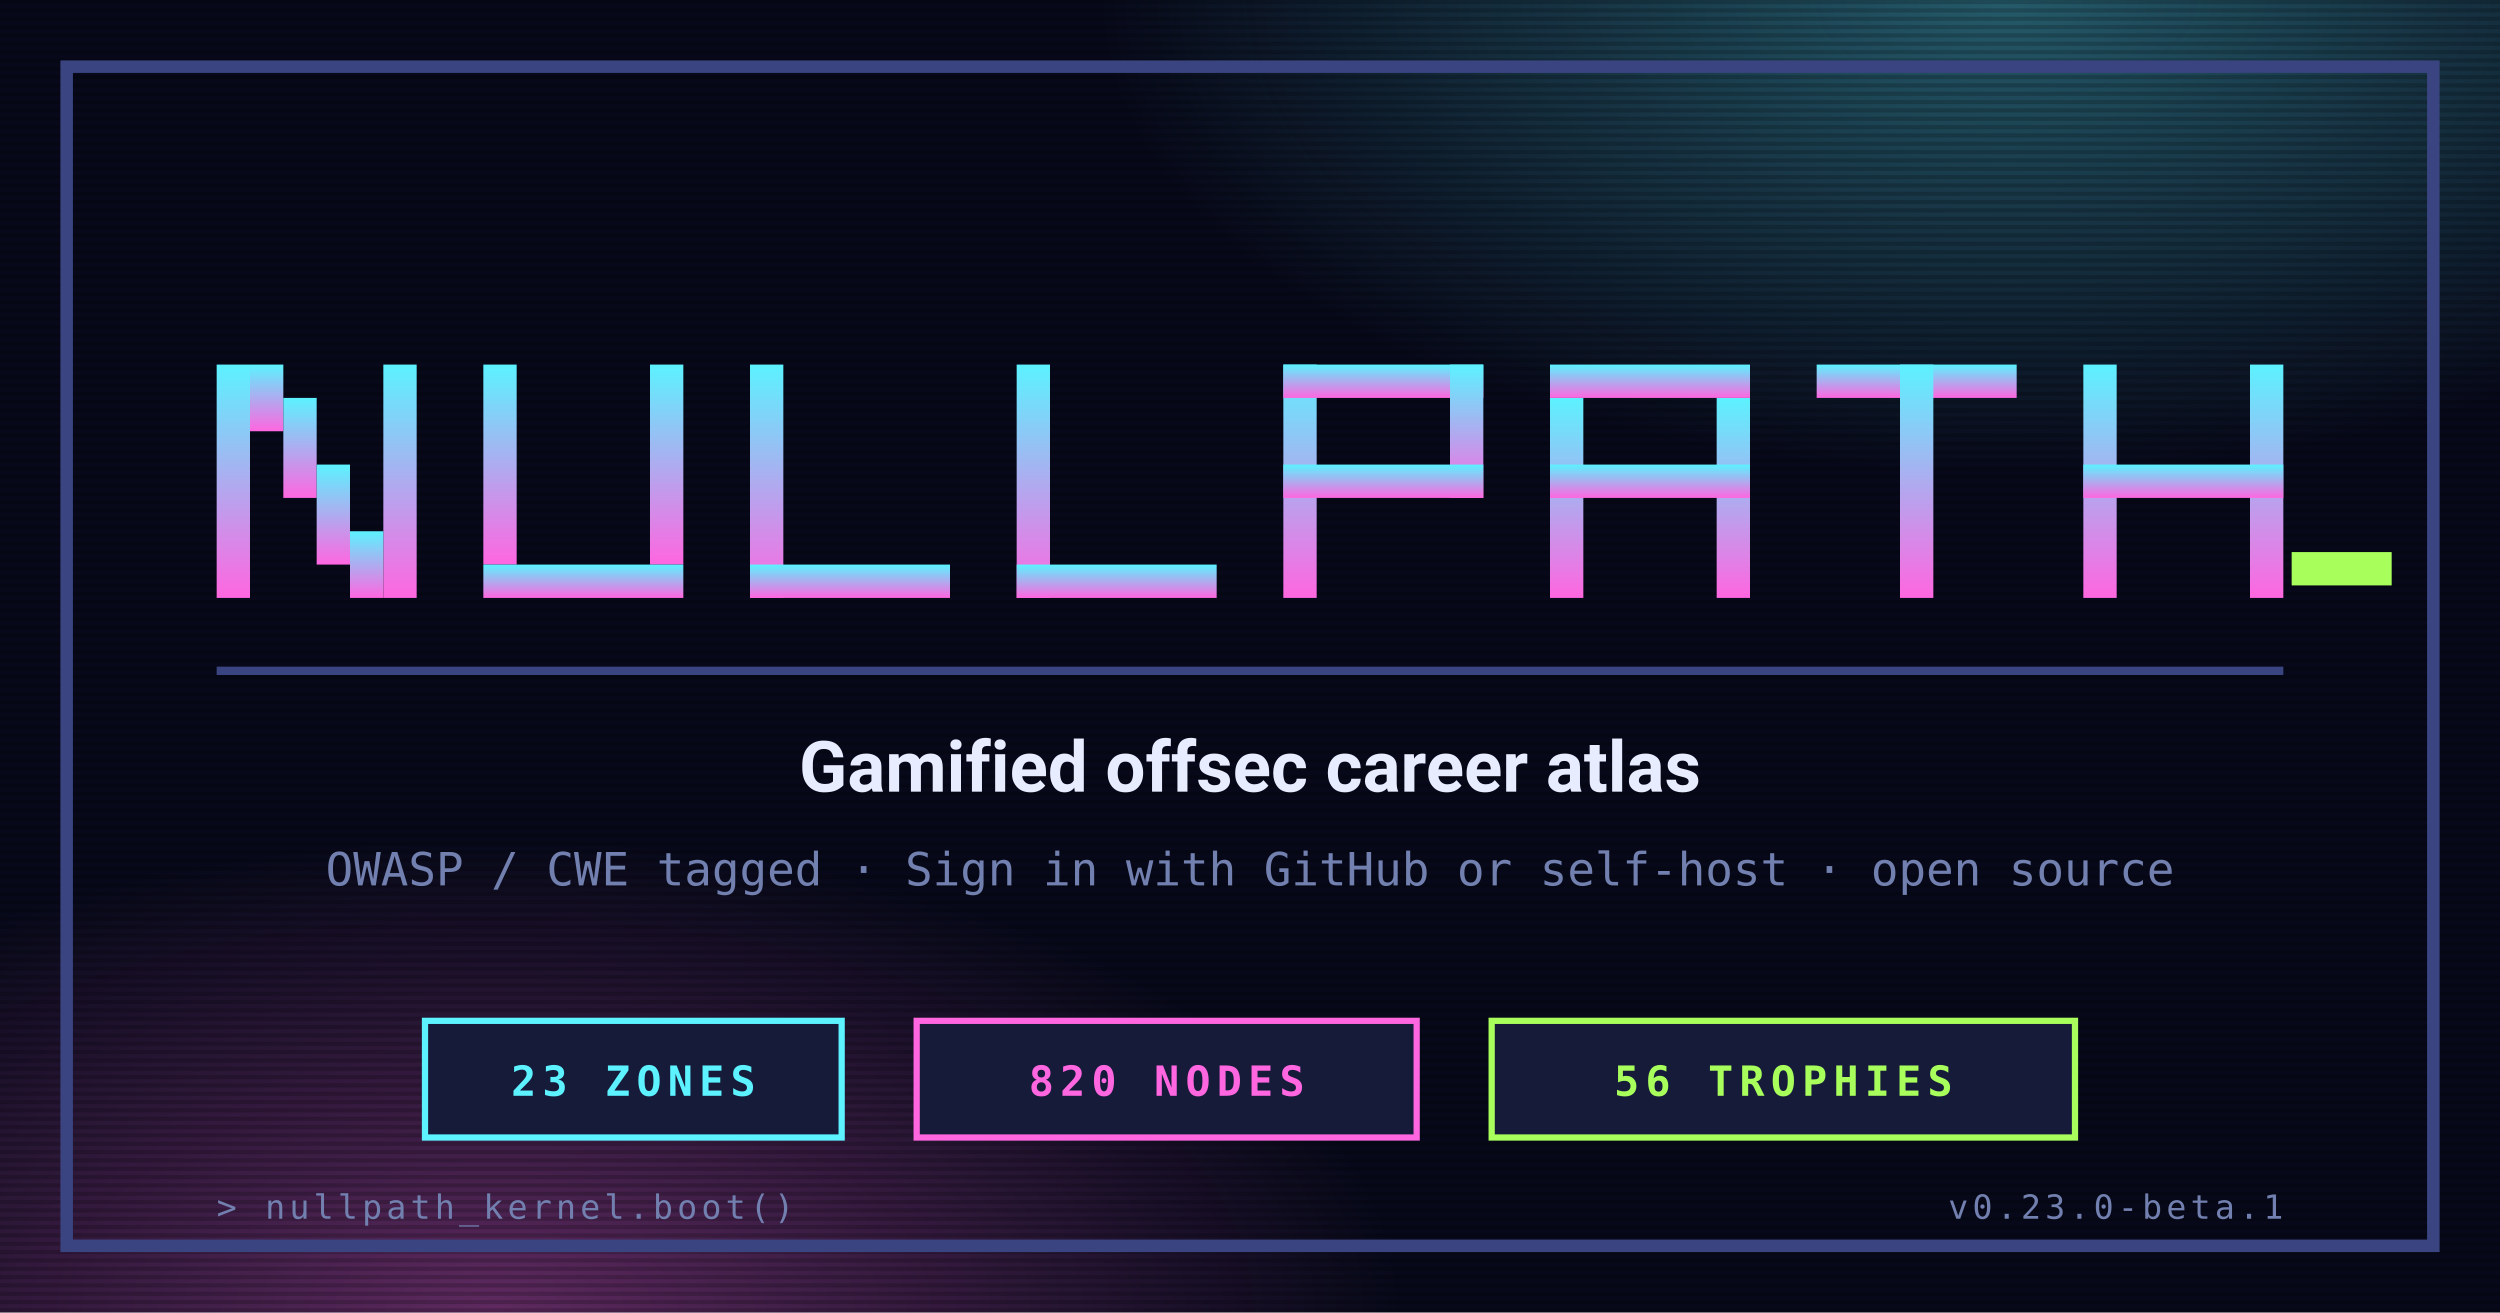
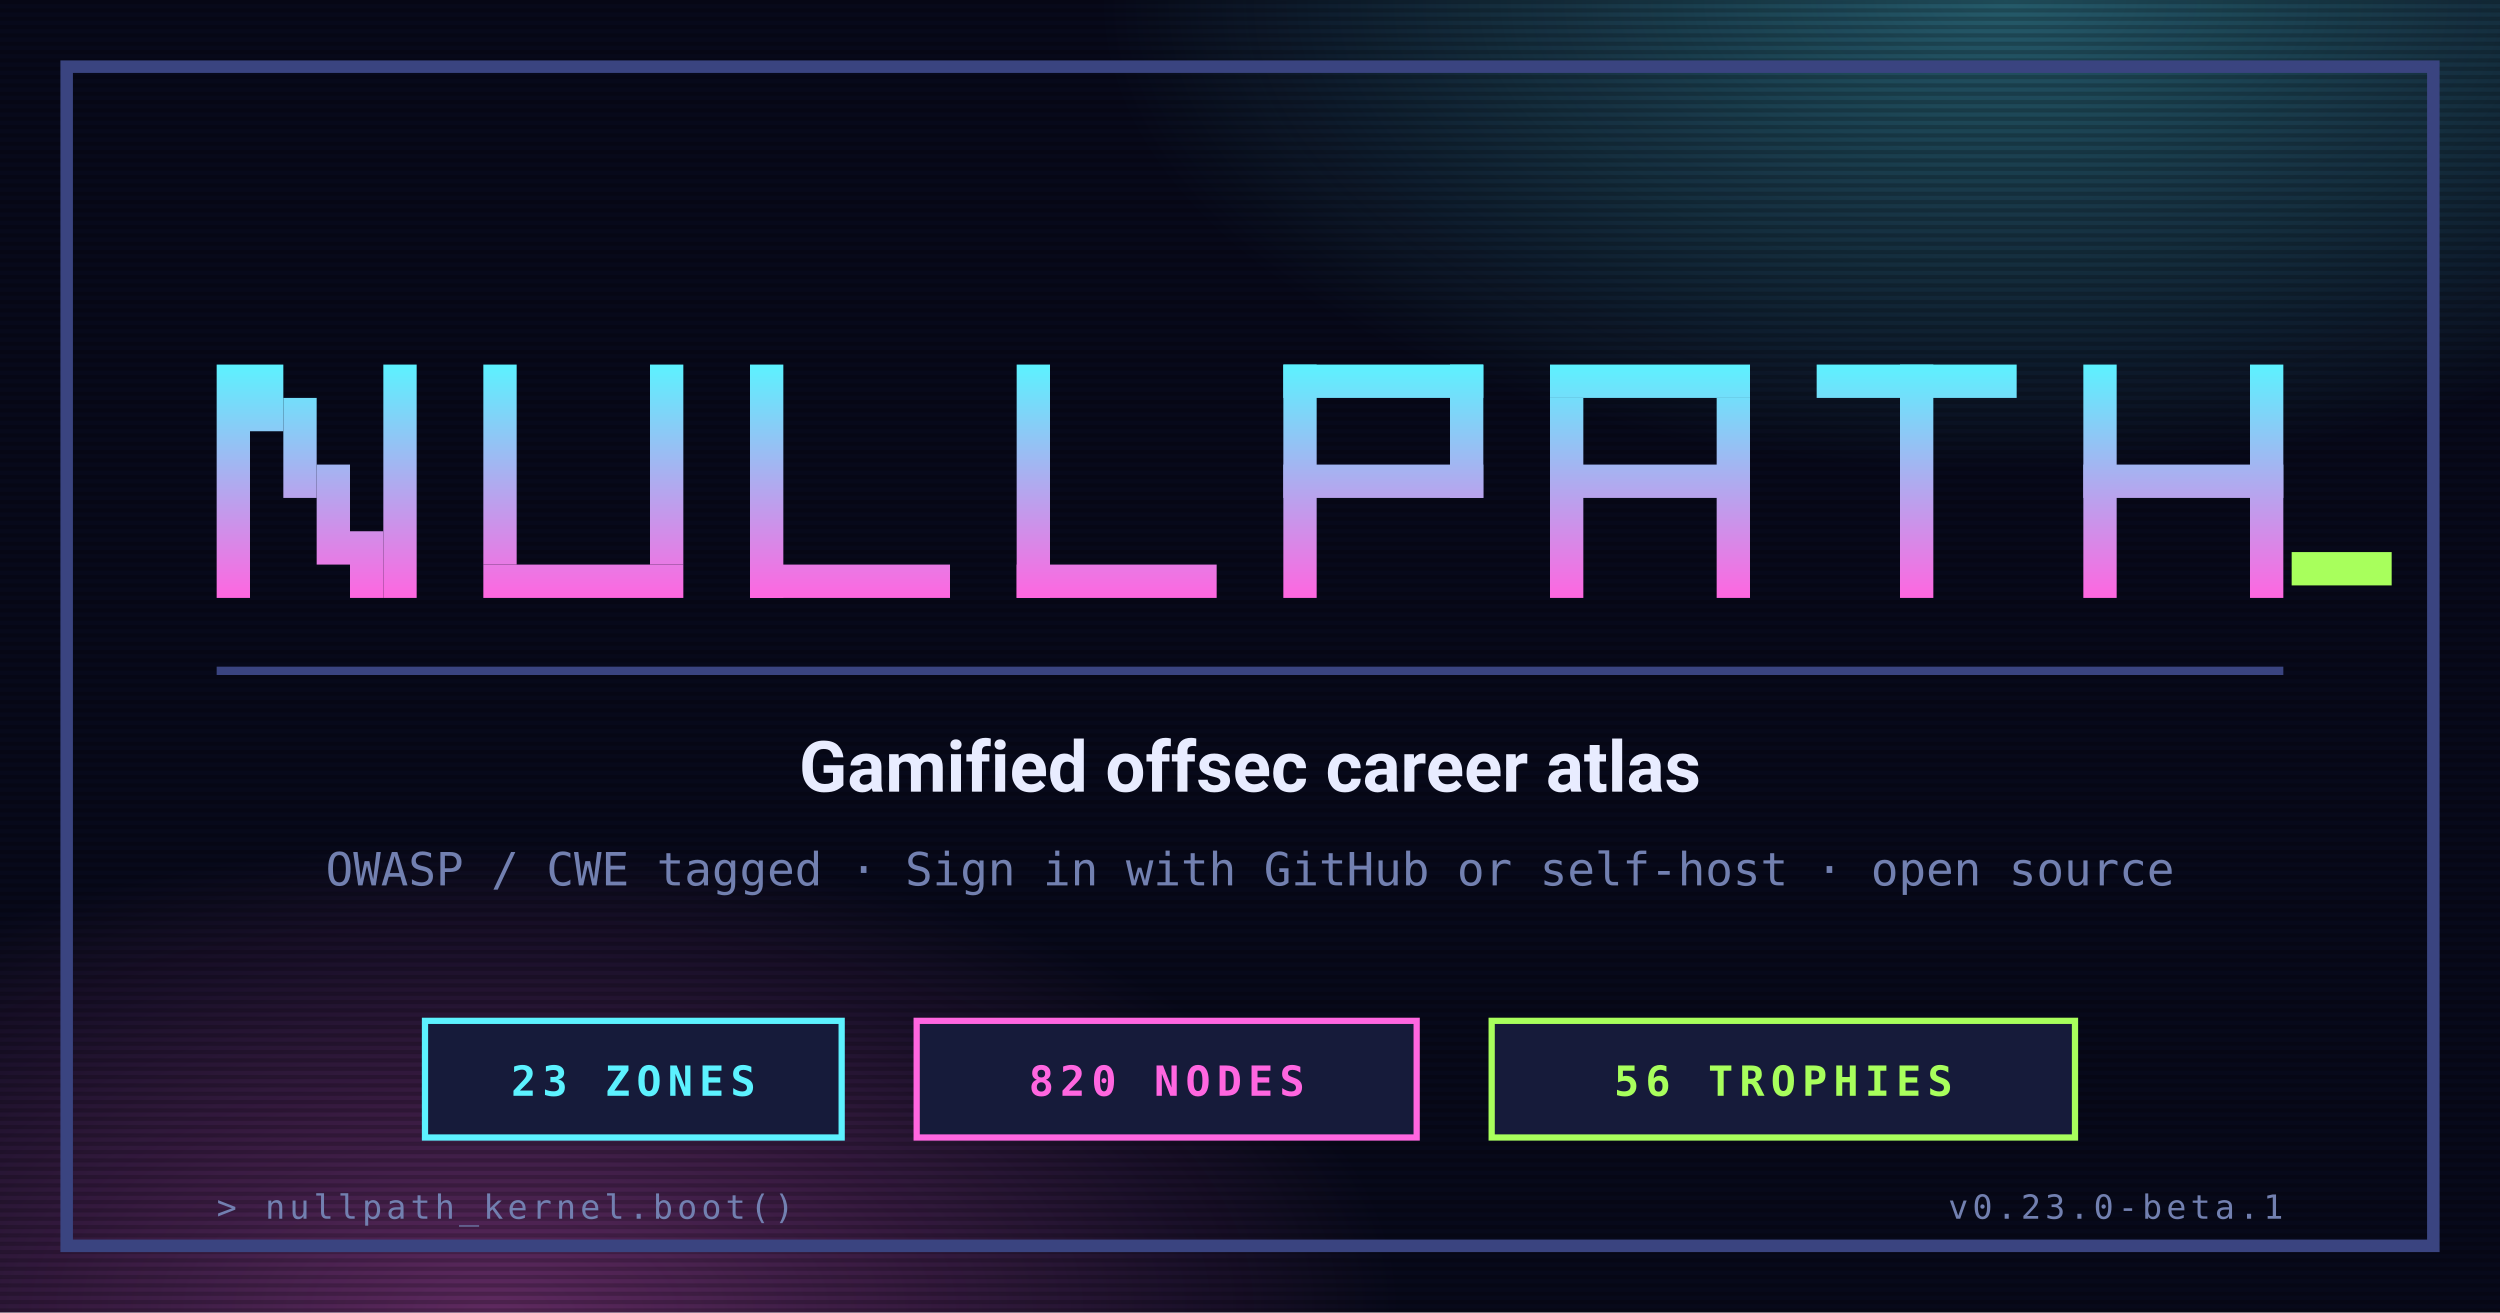
<svg xmlns="http://www.w3.org/2000/svg" viewBox="0 0 1200 630" width="1200" height="630">
  <defs>
    <radialGradient id="cyanGlow" cx="80%" cy="0%" r="60%">
      <stop offset="0%" stop-color="#5cf2ff" stop-opacity="0.35" />
      <stop offset="60%" stop-color="#5cf2ff" stop-opacity="0" />
    </radialGradient>
    <radialGradient id="magentaGlow" cx="20%" cy="100%" r="60%">
      <stop offset="0%" stop-color="#ff66e0" stop-opacity="0.35" />
      <stop offset="60%" stop-color="#ff66e0" stop-opacity="0" />
    </radialGradient>
    <pattern id="scanlines" x="0" y="0" width="4" height="4" patternUnits="userSpaceOnUse">
      <rect width="4" height="2" fill="#000" fill-opacity="0.18" />
    </pattern>
-     <linearGradient id="wordmarkGrad" x1="0" y1="0" x2="0" y2="1">
+     <linearGradient id="wordmarkGrad" gradientUnits="userSpaceOnUse" x1="0" y1="0" x2="0" y2="112">
      <stop offset="0%" stop-color="#5cf2ff" />
      <stop offset="100%" stop-color="#ff66e0" />
    </linearGradient>
  </defs>
  <rect width="1200" height="630" fill="#07091a" />
  <rect width="1200" height="630" fill="url(#cyanGlow)" />
  <rect width="1200" height="630" fill="url(#magentaGlow)" />
  <rect width="1200" height="630" fill="url(#scanlines)" />
  <rect x="32" y="32" width="1136" height="566" fill="none" stroke="#3a4480" stroke-width="6" />
  <g transform="translate(104 175)" fill="url(#wordmarkGrad)">
    <g>
      <rect x="0" y="0" width="16" height="112" />
      <rect x="80" y="0" width="16" height="112" />
      <rect x="16" y="0" width="16" height="32" />
      <rect x="32" y="16" width="16" height="48" />
      <rect x="48" y="48" width="16" height="48" />
      <rect x="64" y="80" width="16" height="32" />
    </g>
    <g transform="translate(128 0)">
      <rect x="0" y="0" width="16" height="96" />
      <rect x="80" y="0" width="16" height="96" />
      <rect x="0" y="96" width="96" height="16" />
    </g>
    <g transform="translate(256 0)">
      <rect x="0" y="0" width="16" height="112" />
      <rect x="0" y="96" width="96" height="16" />
    </g>
    <g transform="translate(384 0)">
      <rect x="0" y="0" width="16" height="112" />
      <rect x="0" y="96" width="96" height="16" />
    </g>
    <g transform="translate(512 0)">
      <rect x="0" y="0" width="16" height="112" />
      <rect x="0" y="0" width="96" height="16" />
      <rect x="80" y="0" width="16" height="64" />
      <rect x="0" y="48" width="96" height="16" />
    </g>
    <g transform="translate(640 0)">
      <rect x="0" y="16" width="16" height="96" />
      <rect x="80" y="16" width="16" height="96" />
      <rect x="0" y="0" width="96" height="16" />
      <rect x="0" y="48" width="96" height="16" />
    </g>
    <g transform="translate(768 0)">
      <rect x="0" y="0" width="96" height="16" />
      <rect x="40" y="0" width="16" height="112" />
    </g>
    <g transform="translate(896 0)">
      <rect x="0" y="0" width="16" height="112" />
      <rect x="80" y="0" width="16" height="112" />
      <rect x="0" y="48" width="96" height="16" />
    </g>
  </g>
  <rect x="1100" y="265" width="48" height="16" fill="#a8ff5c" />
  <rect x="104" y="320" width="992" height="4" fill="#3a4480" />
  <text x="600" y="380" font-family="ui-sans-serif, system-ui, -apple-system, 'Segoe UI', Roboto, sans-serif" font-size="34" font-weight="600" fill="#e8ecff" text-anchor="middle">Gamified offsec career atlas</text>
  <text x="600" y="425" font-family="ui-monospace, SFMono-Regular, 'Menlo', monospace" font-size="22" fill="#7280b0" text-anchor="middle">OWASP / CWE tagged · Sign in with GitHub or self-host · open source</text>
  <g transform="translate(0 490)">
    <g transform="translate(204 0)">
      <rect width="200" height="56" fill="#161b3a" stroke="#5cf2ff" stroke-width="3" />
      <text x="100" y="36" font-family="ui-monospace, monospace" font-size="20" font-weight="700" fill="#5cf2ff" text-anchor="middle" letter-spacing="3">23 ZONES</text>
    </g>
    <g transform="translate(440 0)">
      <rect width="240" height="56" fill="#161b3a" stroke="#ff66e0" stroke-width="3" />
      <text x="120" y="36" font-family="ui-monospace, monospace" font-size="20" font-weight="700" fill="#ff66e0" text-anchor="middle" letter-spacing="3">820 NODES</text>
    </g>
    <g transform="translate(716 0)">
      <rect width="280" height="56" fill="#161b3a" stroke="#a8ff5c" stroke-width="3" />
      <text x="140" y="36" font-family="ui-monospace, monospace" font-size="20" font-weight="700" fill="#a8ff5c" text-anchor="middle" letter-spacing="3">56 TROPHIES</text>
    </g>
  </g>
  <text x="104" y="585" font-family="ui-monospace, monospace" font-size="16" fill="#7280b0" letter-spacing="2">&gt; nullpath_kernel.boot()</text>
  <text x="1096" y="585" font-family="ui-monospace, monospace" font-size="16" fill="#7280b0" text-anchor="end" letter-spacing="2">v0.23.0-beta.1</text>
</svg>
